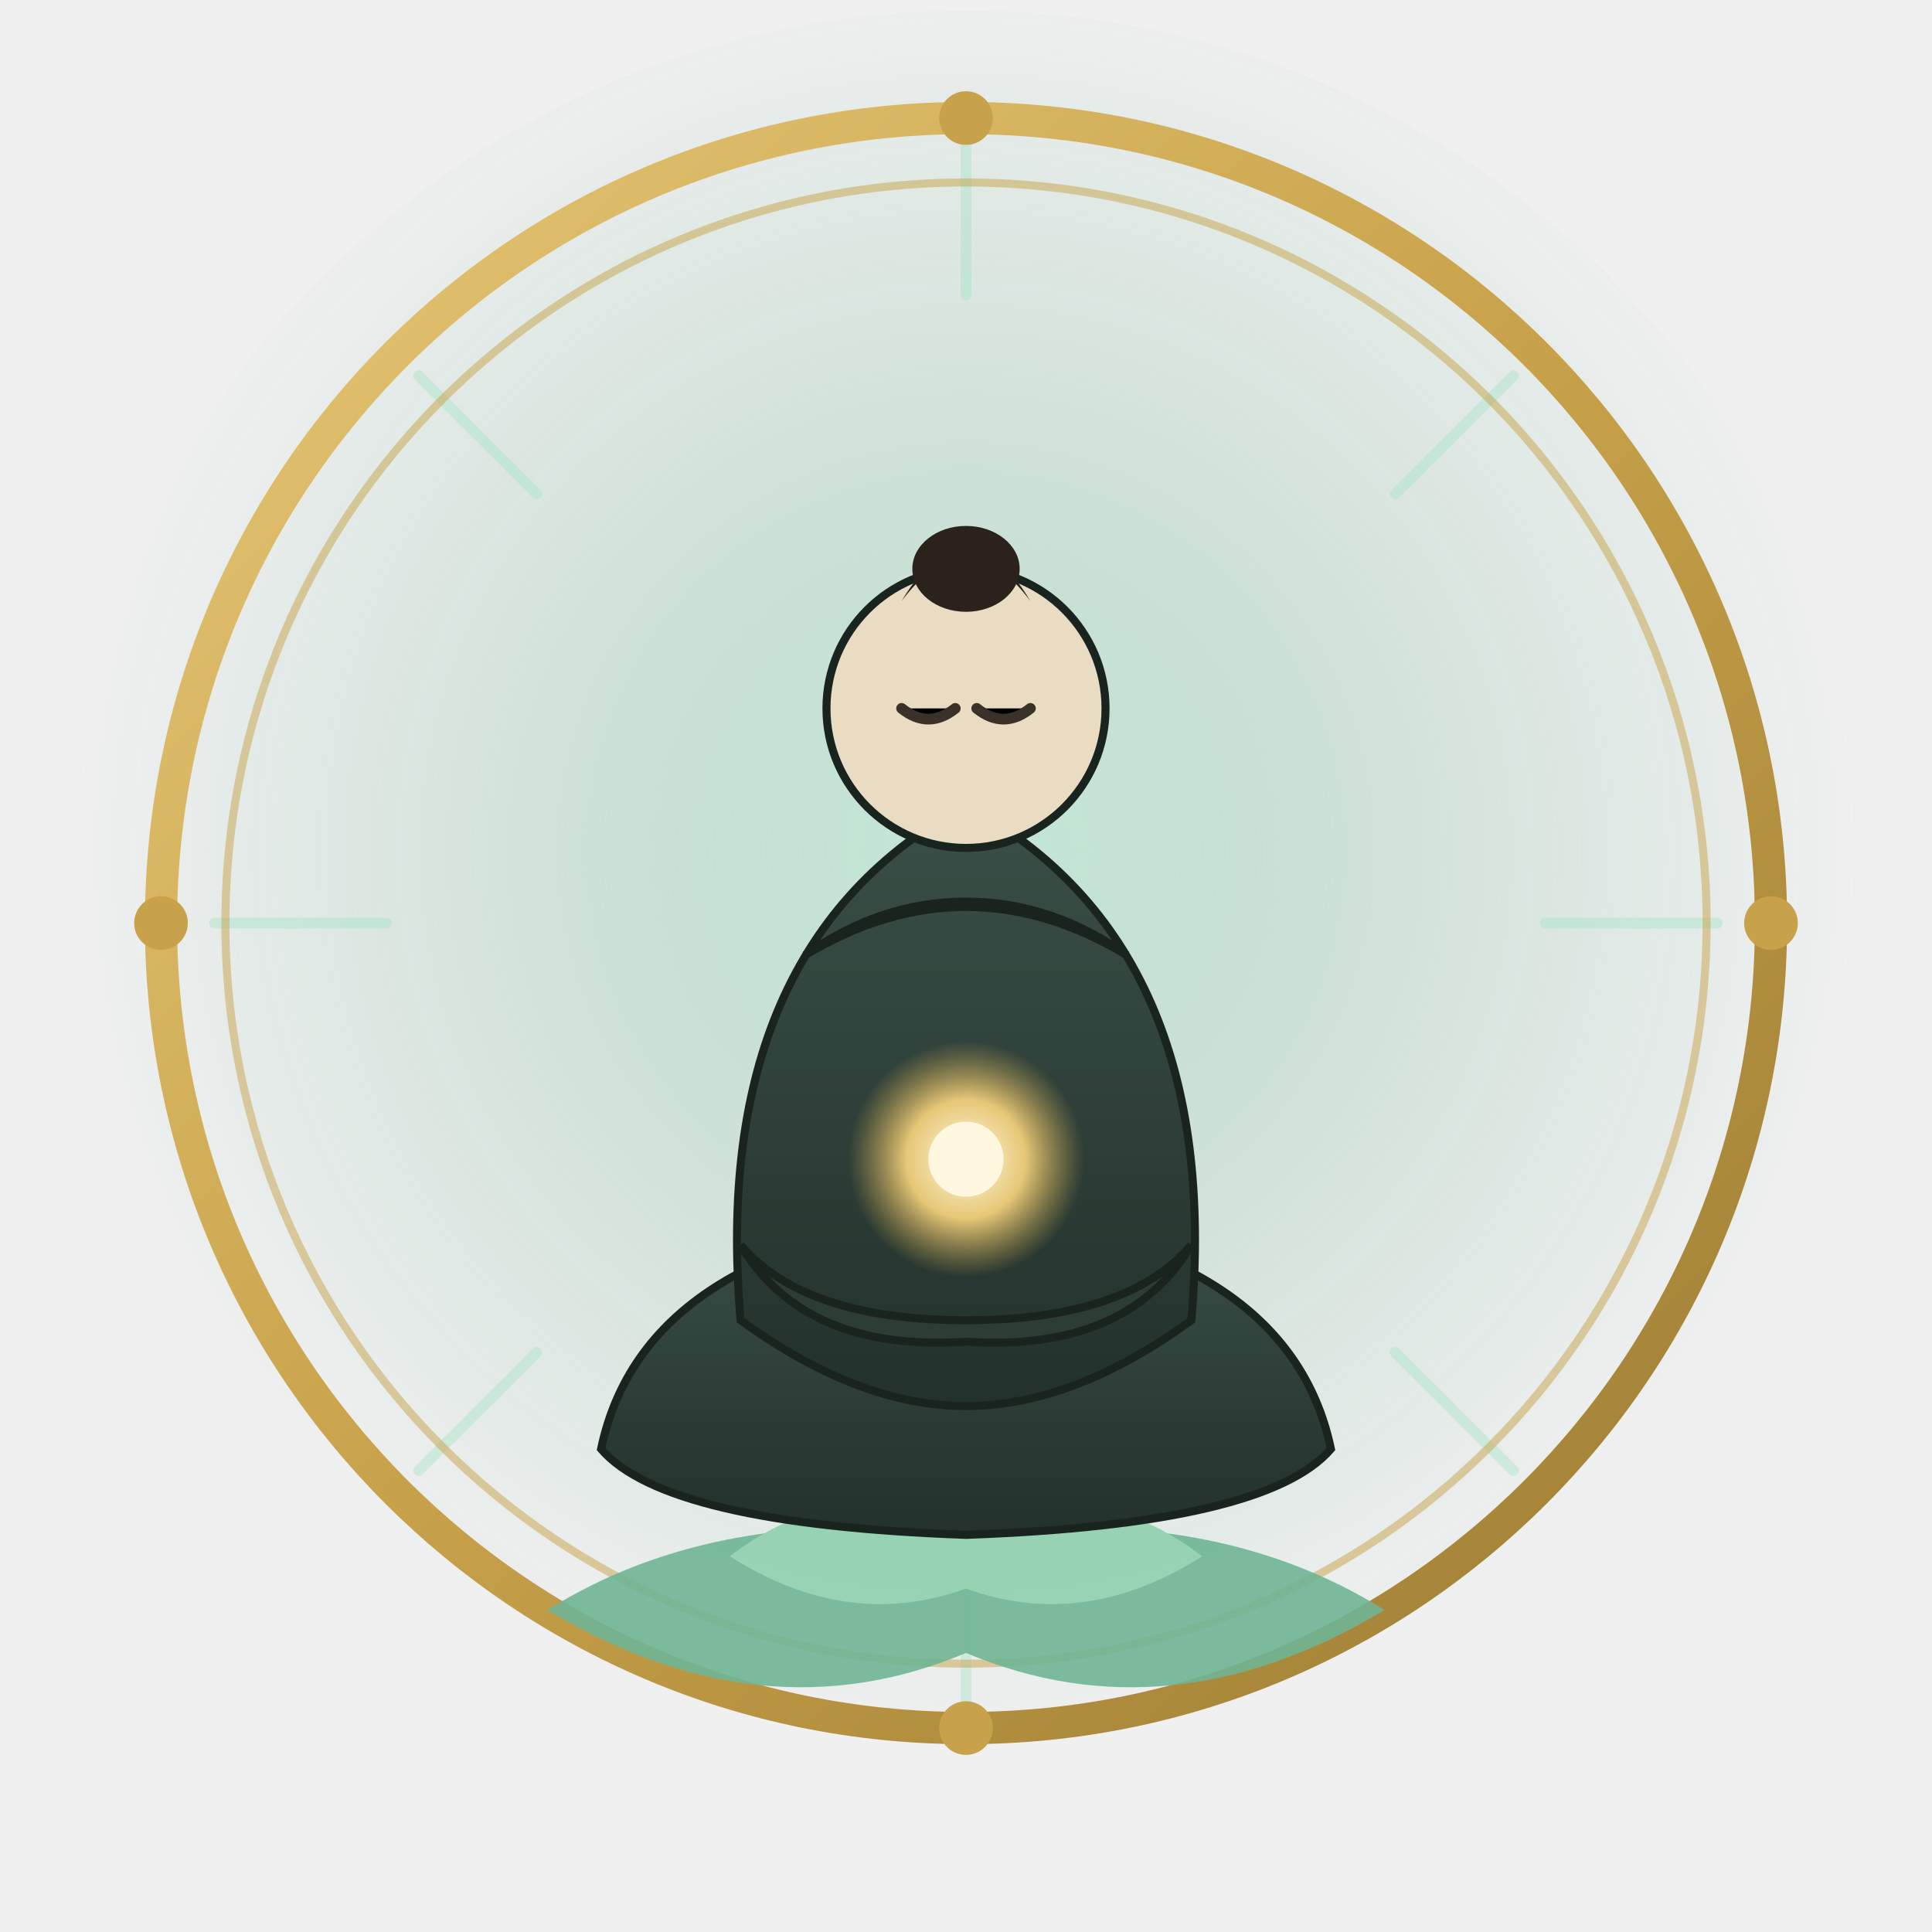
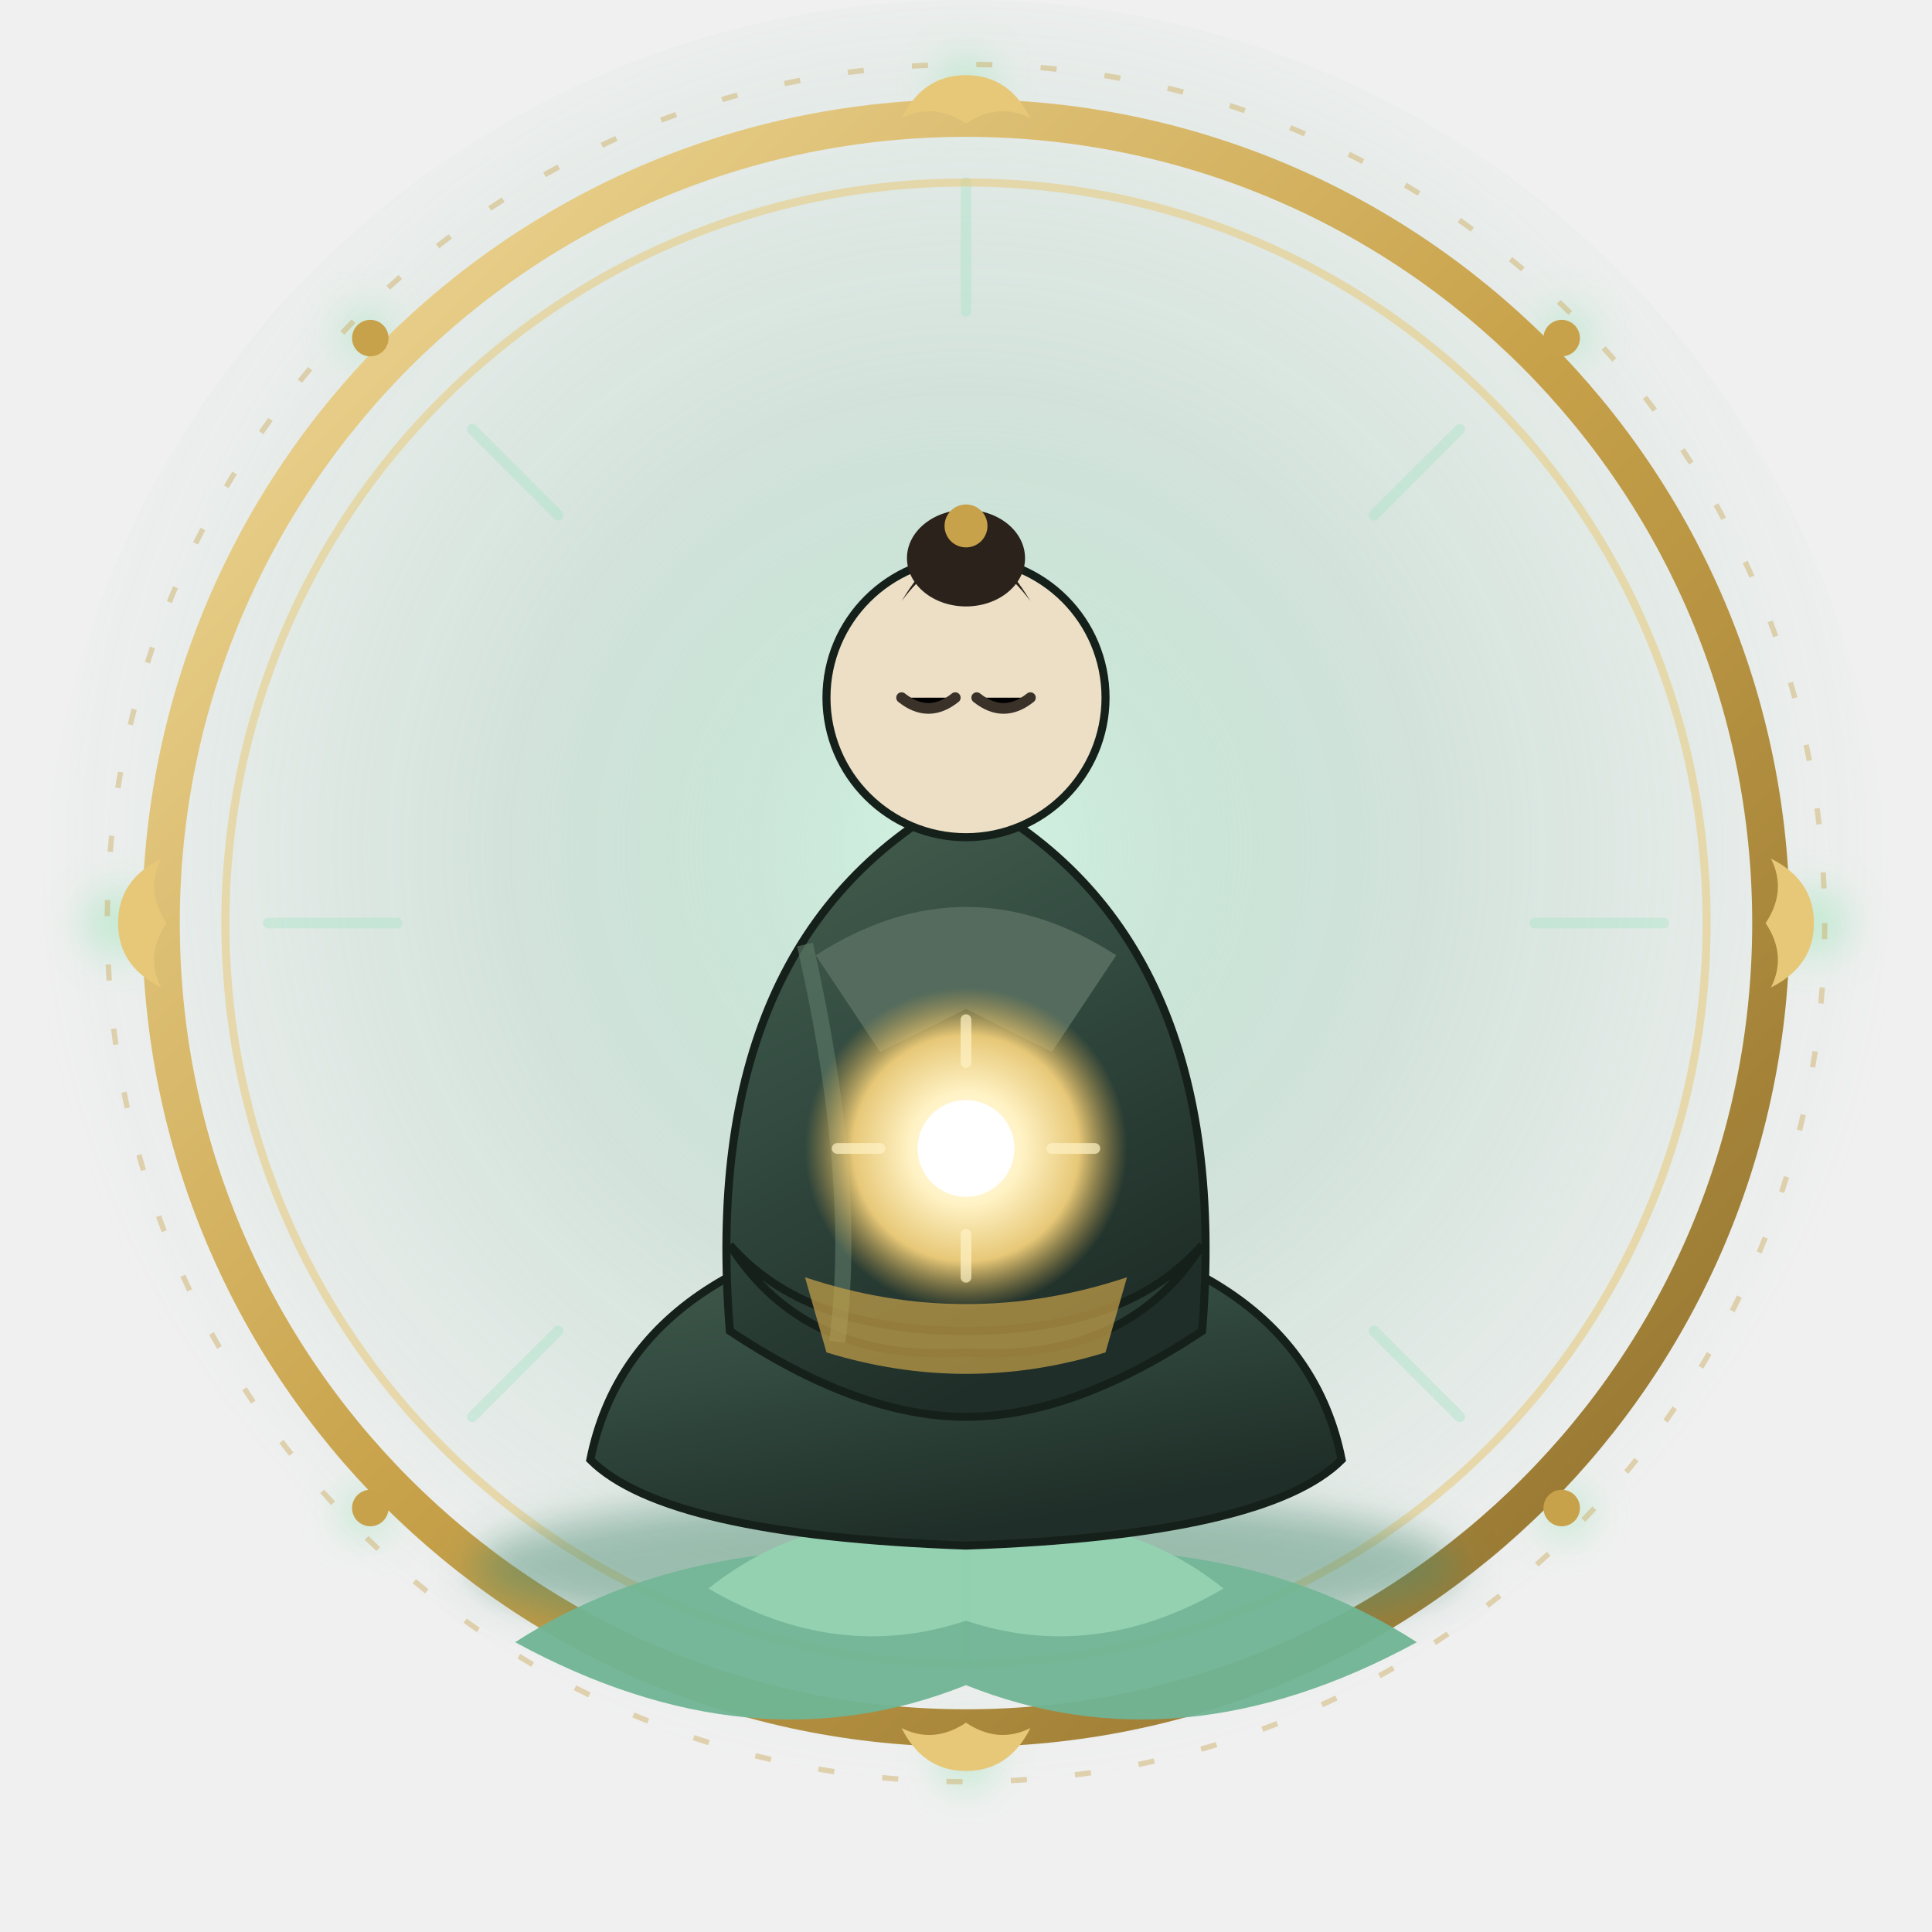
<svg xmlns="http://www.w3.org/2000/svg" width="360" height="360" viewBox="0 0 360 360">
  <defs>
    <radialGradient id="aura" cx="0.5" cy="0.46" r="0.5">
-       <stop offset="0" stop-color="#9fe3c2" stop-opacity="0.55" />
-       <stop offset="0.45" stop-color="#6fb594" stop-opacity="0.25" />
+       <stop offset="0" stop-color="#bff7da" stop-opacity="0.6" />
+       <stop offset="0.5" stop-color="#6fb594" stop-opacity="0.22" />
      <stop offset="1" stop-color="#6fb594" stop-opacity="0" />
    </radialGradient>
-     <linearGradient id="robe" x1="0" y1="0" x2="0" y2="1">
-       <stop offset="0" stop-color="#3a4f47" />
-       <stop offset="1" stop-color="#22312b" />
+     <linearGradient id="robe" x1="0" y1="0" x2="0.4" y2="1">
+       <stop offset="0" stop-color="#46604f" />
+       <stop offset="0.5" stop-color="#324a40" />
+       <stop offset="1" stop-color="#1f2e28" />
    </linearGradient>
    <linearGradient id="ring" x1="0" y1="0" x2="1" y2="1">
-       <stop offset="0" stop-color="#e7c878" />
+       <stop offset="0" stop-color="#f3dea0" />
      <stop offset="0.5" stop-color="#c8a24a" />
-       <stop offset="1" stop-color="#9a7a32" />
+       <stop offset="1" stop-color="#8a6c2c" />
    </linearGradient>
    <radialGradient id="dantian" cx="0.5" cy="0.5" r="0.5">
-       <stop offset="0" stop-color="#fff7df" />
-       <stop offset="0.5" stop-color="#e7c878" />
+       <stop offset="0" stop-color="#ffffff" />
+       <stop offset="0.35" stop-color="#fff2c4" />
+       <stop offset="0.7" stop-color="#e7c878" />
      <stop offset="1" stop-color="#c8a24a" stop-opacity="0" />
    </radialGradient>
+     <radialGradient id="mote" cx="0.5" cy="0.5" r="0.5">
+       <stop offset="0" stop-color="#fff7df" />
+       <stop offset="0.5" stop-color="#9fe3c2" stop-opacity="0.9" />
+       <stop offset="1" stop-color="#9fe3c2" stop-opacity="0" />
+     </radialGradient>
+     <filter id="glow" x="-60%" y="-60%" width="220%" height="220%">
+       <feGaussianBlur stdDeviation="3.5" />
+     </filter>
  </defs>
-   <circle cx="180" cy="172" r="170" fill="url(#aura)" />
-   <g stroke="#9fe3c2" stroke-width="2" opacity="0.4" stroke-linecap="round">
-     <line x1="180" y1="20" x2="180" y2="55" />
-     <line x1="180" y1="290" x2="180" y2="325" />
-     <line x1="40" y1="172" x2="72" y2="172" />
-     <line x1="288" y1="172" x2="320" y2="172" />
-     <line x1="78" y1="70" x2="100" y2="92" />
-     <line x1="282" y1="70" x2="260" y2="92" />
-     <line x1="78" y1="274" x2="100" y2="252" />
-     <line x1="282" y1="274" x2="260" y2="252" />
+   <circle cx="180" cy="172" r="172" fill="url(#aura)" />
+   <g filter="url(#glow)">
+     <circle cx="338" cy="172" r="7" fill="url(#mote)" />
+     <circle cx="22" cy="172" r="7" fill="url(#mote)" />
+     <circle cx="180" cy="16" r="6" fill="url(#mote)" />
+     <circle cx="180" cy="328" r="6" fill="url(#mote)" />
+     <circle cx="292" cy="62" r="5" fill="url(#mote)" />
+     <circle cx="68" cy="62" r="5" fill="url(#mote)" />
+     <circle cx="292" cy="282" r="5" fill="url(#mote)" />
+     <circle cx="68" cy="282" r="5" fill="url(#mote)" />
  </g>
-   <circle cx="180" cy="172" r="150" fill="none" stroke="url(#ring)" stroke-width="6" />
-   <circle cx="180" cy="172" r="138" fill="none" stroke="#c8a24a" stroke-width="1.5" opacity="0.5" />
+   <g stroke="#9fe3c2" stroke-width="2" opacity="0.35" stroke-linecap="round">
+     <line x1="180" y1="34" x2="180" y2="58" />
+     <line x1="180" y1="286" x2="180" y2="310" />
+     <line x1="50" y1="172" x2="74" y2="172" />
+     <line x1="286" y1="172" x2="310" y2="172" />
+     <line x1="88" y1="80" x2="104" y2="96" />
+     <line x1="272" y1="80" x2="256" y2="96" />
+     <line x1="88" y1="264" x2="104" y2="248" />
+     <line x1="272" y1="264" x2="256" y2="248" />
+   </g>
+   <circle cx="180" cy="172" r="150" fill="none" stroke="url(#ring)" stroke-width="7" />
+   <circle cx="180" cy="172" r="138" fill="none" stroke="#e7c878" stroke-width="1.5" opacity="0.55" />
+   <circle cx="180" cy="172" r="160" fill="none" stroke="#c8a24a" stroke-width="1" opacity="0.4" stroke-dasharray="3 9" />
+   <g fill="#e7c878">
+     <g transform="translate(180 22)">
+       <path d="M-12 0 q4 -8 12 -8 q8 0 12 8 q-6 -3 -12 1 q-6 -4 -12 -1 Z" />
+     </g>
+     <g transform="translate(180 322) rotate(180)">
+       <path d="M-12 0 q4 -8 12 -8 q8 0 12 8 q-6 -3 -12 1 q-6 -4 -12 -1 Z" />
+     </g>
+     <g transform="translate(30 172) rotate(-90)">
+       <path d="M-12 0 q4 -8 12 -8 q8 0 12 8 q-6 -3 -12 1 q-6 -4 -12 -1 Z" />
+     </g>
+     <g transform="translate(330 172) rotate(90)">
+       <path d="M-12 0 q4 -8 12 -8 q8 0 12 8 q-6 -3 -12 1 q-6 -4 -12 -1 Z" />
+     </g>
+   </g>
  <g fill="#c8a24a">
-     <circle cx="180" cy="22" r="5" />
-     <circle cx="180" cy="322" r="5" />
-     <circle cx="30" cy="172" r="5" />
-     <circle cx="330" cy="172" r="5" />
+     <circle cx="291" cy="63" r="3.4" />
+     <circle cx="69" cy="63" r="3.4" />
+     <circle cx="291" cy="281" r="3.4" />
+     <circle cx="69" cy="281" r="3.4" />
  </g>
-   <g fill="#6fb594" opacity="0.9">
-     <path d="M180 286 q-46 -6 -78 14 q40 24 78 8 q38 16 78 -8 q-32 -20 -78 -14 Z" />
-     <path d="M180 280 q-26 -4 -44 10 q22 14 44 6 q22 8 44 -6 q-18 -14 -44 -10 Z" fill="#8fd0ad" />
+   <g opacity="0.95">
+     <ellipse cx="180" cy="292" rx="92" ry="14" fill="#4a8a6f" opacity="0.5" filter="url(#glow)" />
+     <g fill="#6fb594">
+       <path d="M180 290 q-50 -6 -84 16 q44 24 84 8 q40 16 84 -8 q-34 -22 -84 -16 Z" />
+     </g>
+     <g fill="#8fd0ad">
+       <path d="M180 284 q-28 -4 -48 12 q24 14 48 6 q24 8 48 -6 q-20 -16 -48 -12 Z" />
+     </g>
+     <path d="M180 286 q-10 -16 0 -30 q10 14 0 30 Z" fill="#bff7da" />
  </g>
-   <g fill="url(#robe)" stroke="#1a241f" stroke-width="1.5">
-     <path d="M112 270              Q120 232 180 226              Q240 232 248 270              Q236 284 180 286              Q124 284 112 270 Z" />
-     <path d="M138 246              Q132 176 180 150              Q228 176 222 246              Q200 262 180 262              Q160 262 138 246 Z" />
-     <path d="M138 232 Q150 252 180 250 Q210 252 222 232 Q210 246 180 246 Q150 246 138 232 Z" fill="#2c3d36" />
-     <path d="M150 178 Q180 160 210 178 Q196 168 180 168 Q164 168 150 178 Z" fill="#46594f" />
+   <g fill="url(#robe)" stroke="#16201b" stroke-width="1.5">
+     <path d="M110 272 Q118 232 180 226 Q242 232 250 272 Q236 286 180 288 Q124 286 110 272 Z" />
+     <path d="M136 248 Q130 174 180 148 Q230 174 224 248 Q200 264 180 264 Q160 264 136 248 Z" />
+     <path d="M136 232 Q150 254 180 252 Q210 254 224 232 Q210 248 180 248 Q150 248 136 232 Z" fill="#2a3d35" />
  </g>
-   <circle cx="180" cy="132" r="26" fill="#e9dcc2" stroke="#1a241f" stroke-width="1.5" />
+   <path d="M150 176 Q160 220 156 250" stroke="#5e7a68" stroke-width="3" fill="none" opacity="0.6" />
+   <path d="M150 238 Q180 248 210 238 L206 252 Q180 260 154 252 Z" fill="#c8a24a" opacity="0.7" />
+   <path d="M152 178 Q180 160 208 178 L196 196 L180 188 L164 196 Z" fill="#546b5d" />
+   <circle cx="180" cy="130" r="26" fill="#ecdfc6" stroke="#16201b" stroke-width="1.5" />
+   <ellipse cx="180" cy="104" rx="11" ry="9" fill="#2a221b" />
  <path d="M168 112 Q180 92 192 112 Q186 104 180 104 Q174 104 168 112 Z" fill="#2a221b" />
-   <ellipse cx="180" cy="106" rx="10" ry="8" fill="#2a221b" />
+   <circle cx="180" cy="98" r="4" fill="#c8a24a" />
  <g stroke="#3a3128" stroke-width="2" stroke-linecap="round">
-     <path d="M168 132 q5 4 10 0" />
-     <path d="M182 132 q5 4 10 0" />
+     <path d="M168 130 q5 4 10 0" />
+     <path d="M182 130 q5 4 10 0" />
  </g>
-   <circle cx="180" cy="216" r="22" fill="url(#dantian)" />
-   <circle cx="180" cy="216" r="7" fill="#fff7df" />
+   <circle cx="180" cy="214" r="30" fill="url(#dantian)" />
+   <circle cx="180" cy="214" r="9" fill="#ffffff" />
+   <g stroke="#fff2c4" stroke-width="2" opacity="0.7" stroke-linecap="round">
+     <line x1="180" y1="190" x2="180" y2="198" />
+     <line x1="180" y1="230" x2="180" y2="238" />
+     <line x1="156" y1="214" x2="164" y2="214" />
+     <line x1="196" y1="214" x2="204" y2="214" />
+   </g>
</svg>
